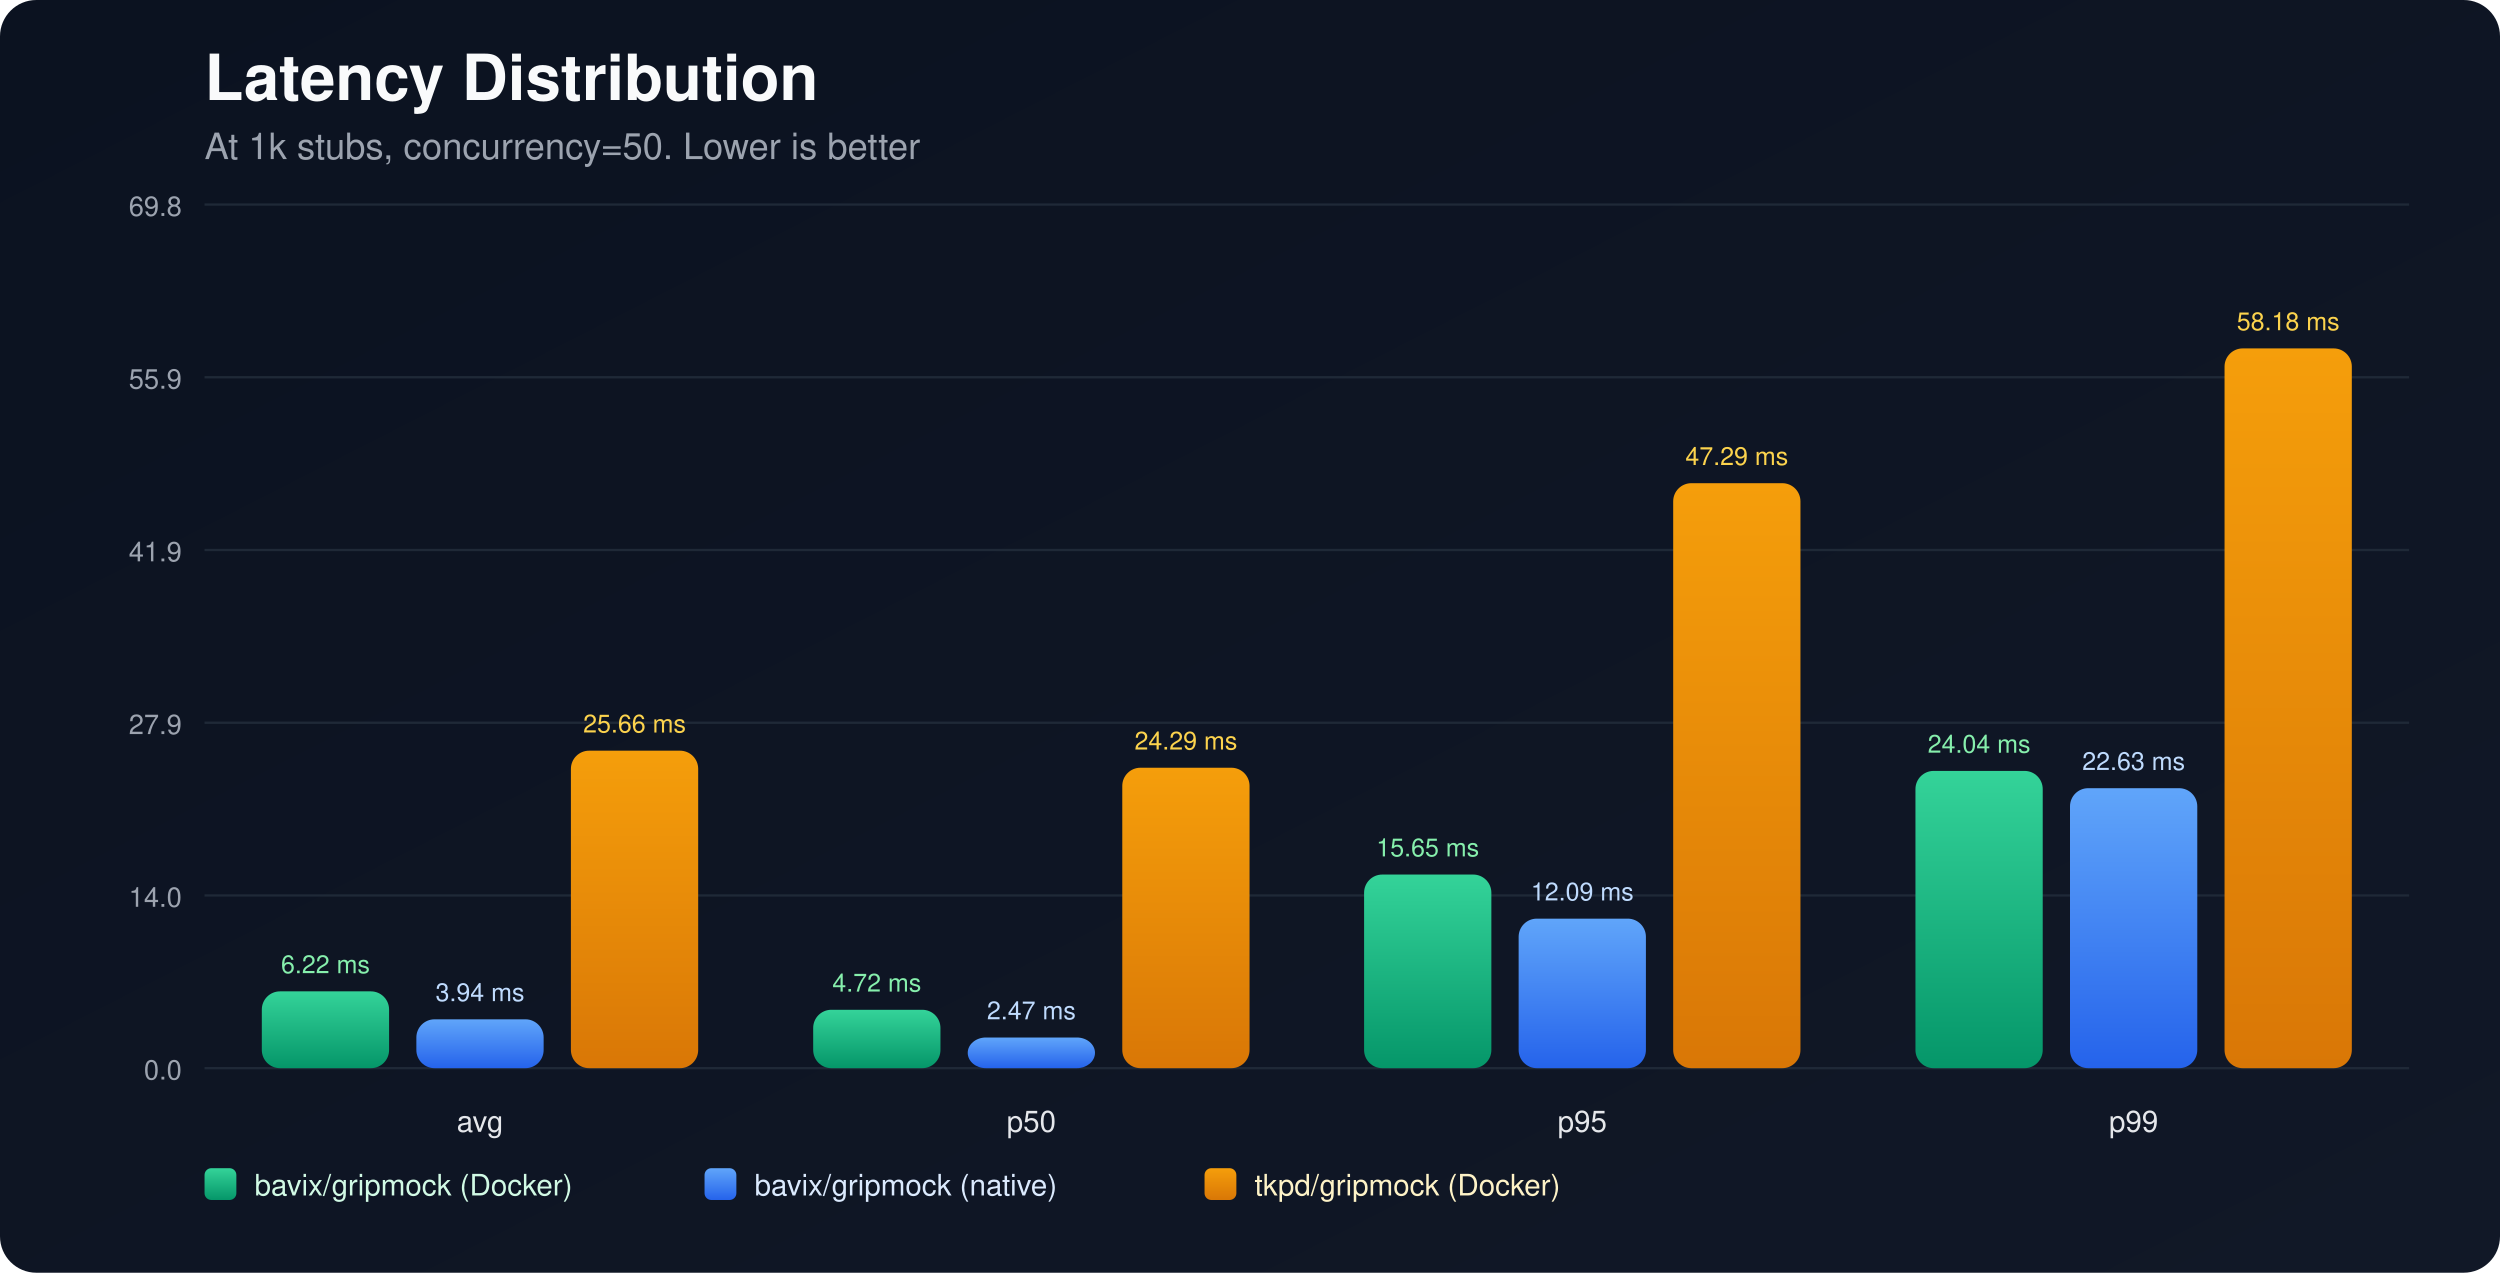
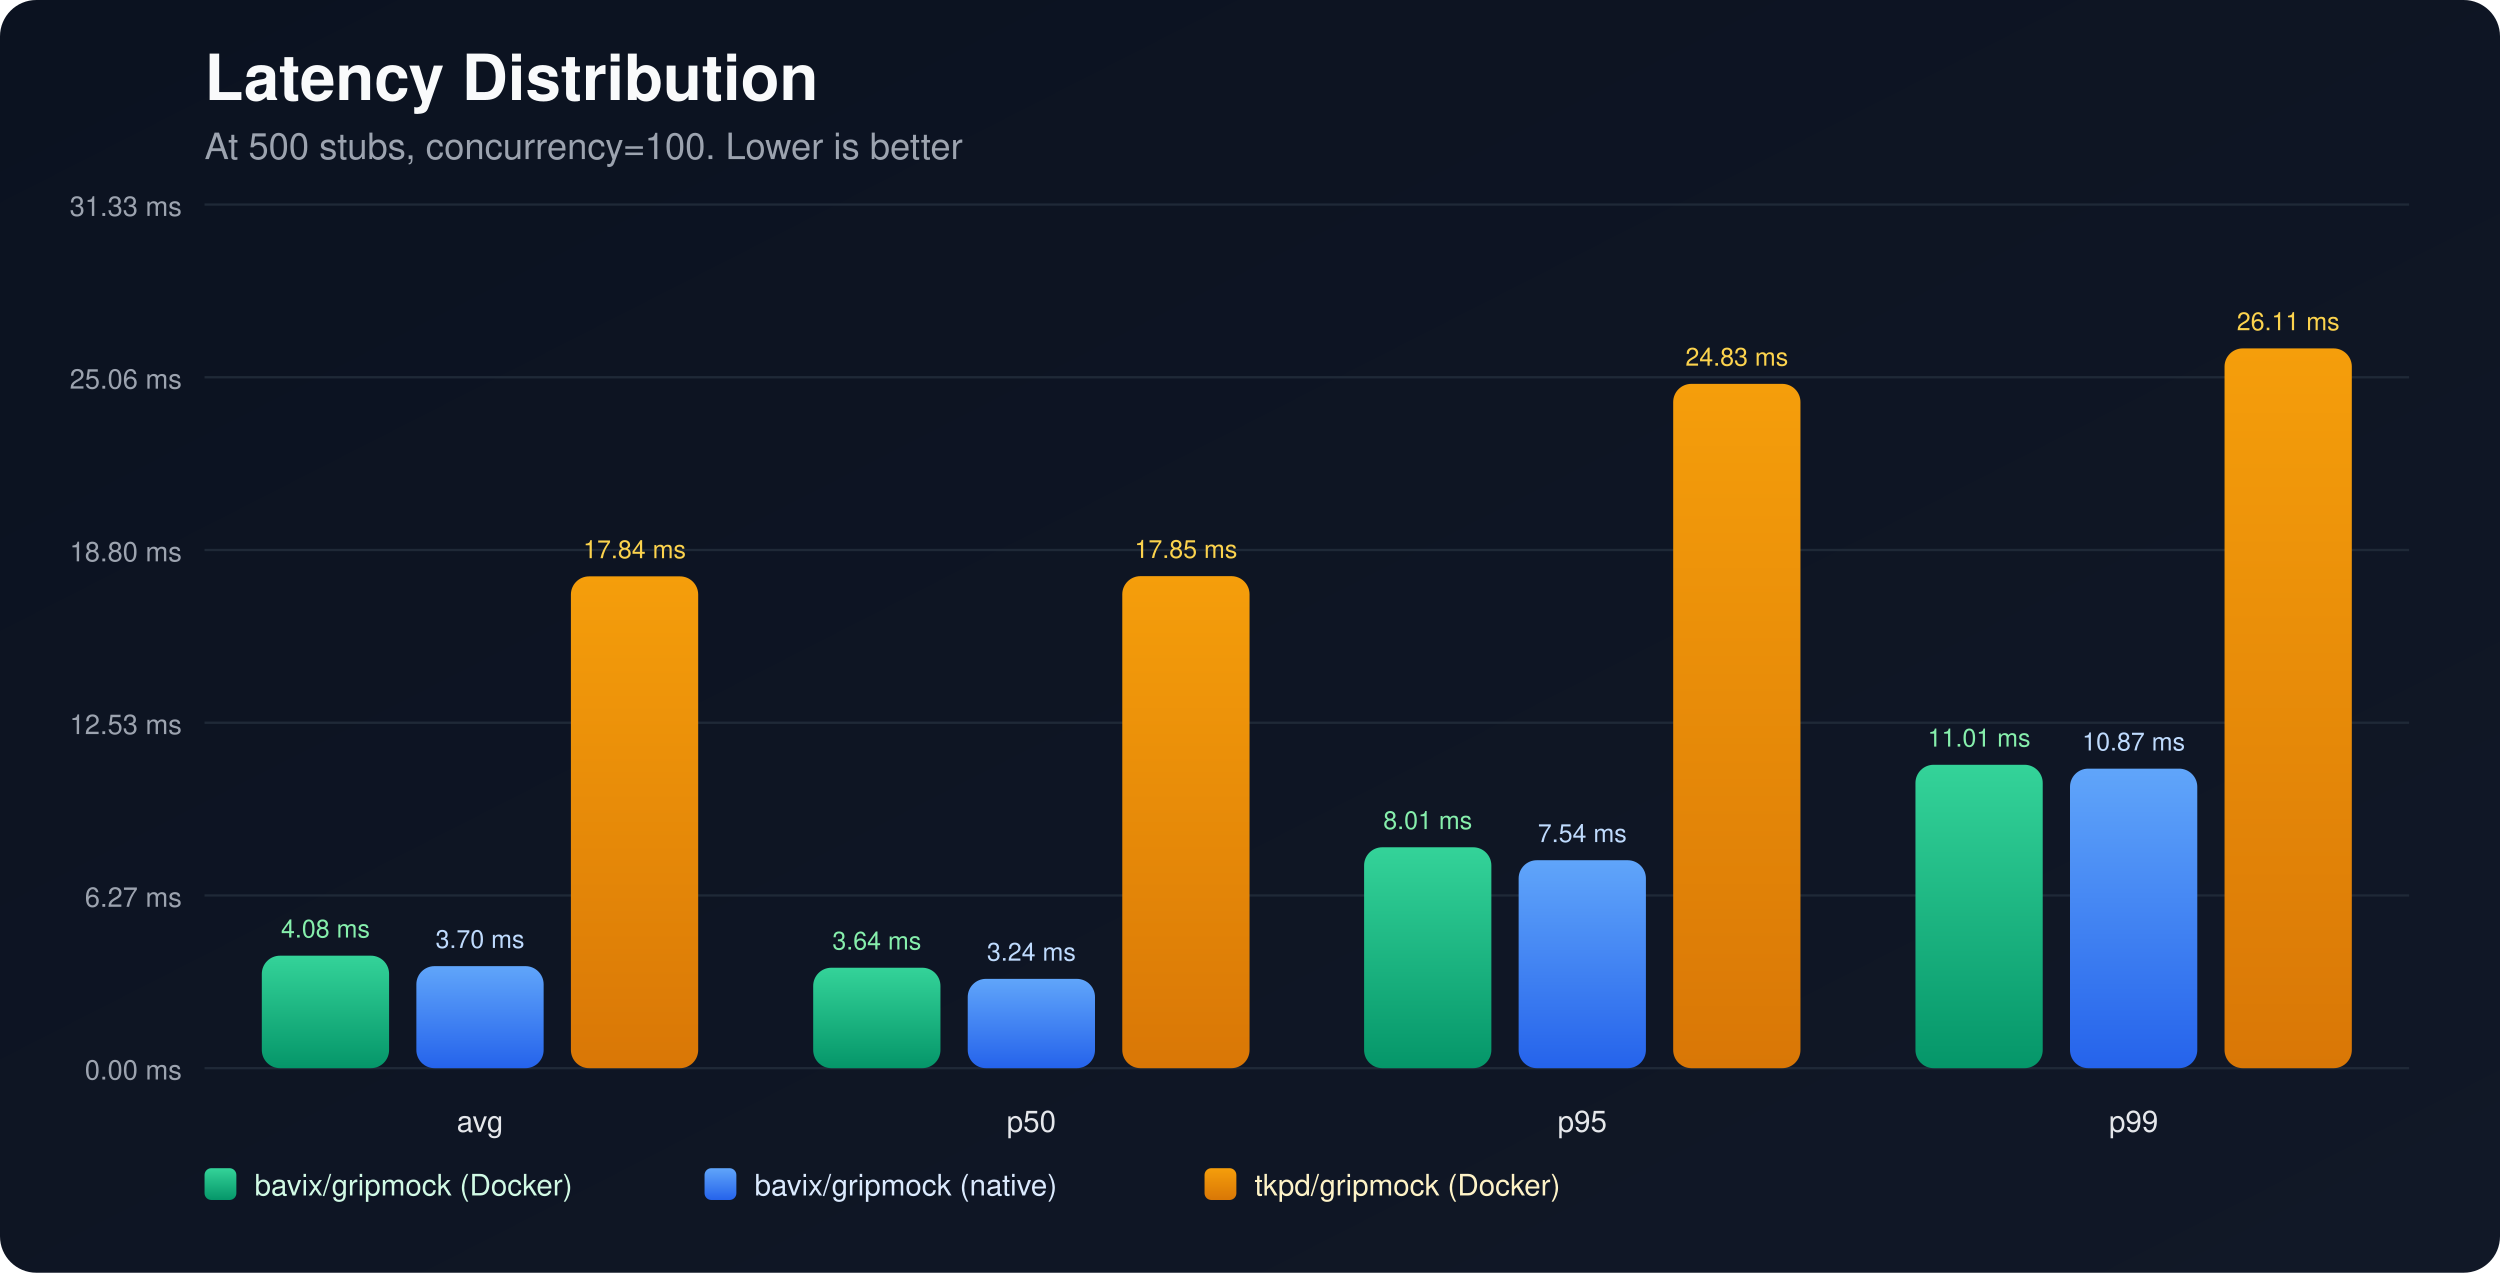
<svg xmlns="http://www.w3.org/2000/svg" width="1100" height="560" viewBox="0 0 1100 560">
  <defs>
    <linearGradient id="bg" x1="0" y1="0" x2="1" y2="1">
      <stop offset="0%" stop-color="#0b1220" />
      <stop offset="100%" stop-color="#111827" />
    </linearGradient>
    <linearGradient id="bavix" x1="0" y1="0" x2="0" y2="1">
      <stop offset="0%" stop-color="#34d399" />
      <stop offset="100%" stop-color="#059669" />
    </linearGradient>
    <linearGradient id="native" x1="0" y1="0" x2="0" y2="1">
      <stop offset="0%" stop-color="#60a5fa" />
      <stop offset="100%" stop-color="#2563eb" />
    </linearGradient>
    <linearGradient id="tkpd" x1="0" y1="0" x2="0" y2="1">
      <stop offset="0%" stop-color="#f59e0b" />
      <stop offset="100%" stop-color="#d97706" />
    </linearGradient>
  </defs>
  <rect x="0" y="0" width="1100" height="560" fill="url(#bg)" rx="16" />
  <text x="90" y="44" fill="#f9fafb" font-size="28" font-family="-apple-system,BlinkMacSystemFont,Segoe UI,Helvetica,Arial,sans-serif" font-weight="700">Latency Distribution</text>
-   <text x="90" y="70" fill="#9ca3af" font-size="16" font-family="-apple-system,BlinkMacSystemFont,Segoe UI,Helvetica,Arial,sans-serif">At 1k stubs, concurrency=50. Lower is better</text>
+   <text x="90" y="70" fill="#9ca3af" font-size="16" font-family="-apple-system,BlinkMacSystemFont,Segoe UI,Helvetica,Arial,sans-serif">At 500 stubs, concurrency=100. Lower is better</text>
  <line x1="90.0" y1="90.0" x2="1060.0" y2="90.0" stroke="#1f2937" stroke-width="1" />
-   <text x="80.0" y="95.0" text-anchor="end" fill="#9ca3af" font-size="12" font-family="-apple-system,BlinkMacSystemFont,Segoe UI,Helvetica,Arial,sans-serif">69.8</text>
+   <text x="80.0" y="95.0" text-anchor="end" fill="#9ca3af" font-size="12" font-family="-apple-system,BlinkMacSystemFont,Segoe UI,Helvetica,Arial,sans-serif">31.33 ms</text>
  <line x1="90.0" y1="166.0" x2="1060.0" y2="166.0" stroke="#1f2937" stroke-width="1" />
-   <text x="80.0" y="171.0" text-anchor="end" fill="#9ca3af" font-size="12" font-family="-apple-system,BlinkMacSystemFont,Segoe UI,Helvetica,Arial,sans-serif">55.9</text>
+   <text x="80.0" y="171.0" text-anchor="end" fill="#9ca3af" font-size="12" font-family="-apple-system,BlinkMacSystemFont,Segoe UI,Helvetica,Arial,sans-serif">25.06 ms</text>
  <line x1="90.0" y1="242.0" x2="1060.0" y2="242.0" stroke="#1f2937" stroke-width="1" />
-   <text x="80.0" y="247.0" text-anchor="end" fill="#9ca3af" font-size="12" font-family="-apple-system,BlinkMacSystemFont,Segoe UI,Helvetica,Arial,sans-serif">41.9</text>
+   <text x="80.0" y="247.0" text-anchor="end" fill="#9ca3af" font-size="12" font-family="-apple-system,BlinkMacSystemFont,Segoe UI,Helvetica,Arial,sans-serif">18.80 ms</text>
  <line x1="90.0" y1="318.0" x2="1060.0" y2="318.0" stroke="#1f2937" stroke-width="1" />
-   <text x="80.0" y="323.0" text-anchor="end" fill="#9ca3af" font-size="12" font-family="-apple-system,BlinkMacSystemFont,Segoe UI,Helvetica,Arial,sans-serif">27.9</text>
+   <text x="80.0" y="323.0" text-anchor="end" fill="#9ca3af" font-size="12" font-family="-apple-system,BlinkMacSystemFont,Segoe UI,Helvetica,Arial,sans-serif">12.53 ms</text>
  <line x1="90.0" y1="394.0" x2="1060.0" y2="394.0" stroke="#1f2937" stroke-width="1" />
-   <text x="80.0" y="399.0" text-anchor="end" fill="#9ca3af" font-size="12" font-family="-apple-system,BlinkMacSystemFont,Segoe UI,Helvetica,Arial,sans-serif">14.0</text>
+   <text x="80.0" y="399.0" text-anchor="end" fill="#9ca3af" font-size="12" font-family="-apple-system,BlinkMacSystemFont,Segoe UI,Helvetica,Arial,sans-serif">6.27 ms</text>
  <line x1="90.0" y1="470.0" x2="1060.0" y2="470.0" stroke="#1f2937" stroke-width="1" />
-   <text x="80.0" y="475.0" text-anchor="end" fill="#9ca3af" font-size="12" font-family="-apple-system,BlinkMacSystemFont,Segoe UI,Helvetica,Arial,sans-serif">0.0</text>
-   <rect x="115.2" y="436.2" width="56.0" height="33.8" fill="url(#bavix)" rx="8" />
-   <text x="143.2" y="428.2" text-anchor="middle" fill="#86efac" font-size="11" font-family="-apple-system,BlinkMacSystemFont,Segoe UI,Helvetica,Arial,sans-serif">6.22 ms</text>
-   <rect x="183.2" y="448.5" width="56.0" height="21.5" fill="url(#native)" rx="8" />
-   <text x="211.2" y="440.5" text-anchor="middle" fill="#bfdbfe" font-size="11" font-family="-apple-system,BlinkMacSystemFont,Segoe UI,Helvetica,Arial,sans-serif">3.94 ms</text>
-   <rect x="251.2" y="330.3" width="56.0" height="139.7" fill="url(#tkpd)" rx="8" />
-   <text x="279.2" y="322.3" text-anchor="middle" fill="#fcd34d" font-size="11" font-family="-apple-system,BlinkMacSystemFont,Segoe UI,Helvetica,Arial,sans-serif">25.66 ms</text>
+   <text x="80.0" y="475.0" text-anchor="end" fill="#9ca3af" font-size="12" font-family="-apple-system,BlinkMacSystemFont,Segoe UI,Helvetica,Arial,sans-serif">0.00 ms</text>
+   <rect x="115.2" y="420.5" width="56.0" height="49.5" fill="url(#bavix)" rx="8" />
+   <text x="143.2" y="412.5" text-anchor="middle" fill="#86efac" font-size="11" font-family="-apple-system,BlinkMacSystemFont,Segoe UI,Helvetica,Arial,sans-serif">4.08 ms</text>
+   <rect x="183.2" y="425.1" width="56.0" height="44.9" fill="url(#native)" rx="8" />
+   <text x="211.2" y="417.1" text-anchor="middle" fill="#bfdbfe" font-size="11" font-family="-apple-system,BlinkMacSystemFont,Segoe UI,Helvetica,Arial,sans-serif">3.70 ms</text>
+   <rect x="251.2" y="253.6" width="56.0" height="216.4" fill="url(#tkpd)" rx="8" />
+   <text x="279.2" y="245.6" text-anchor="middle" fill="#fcd34d" font-size="11" font-family="-apple-system,BlinkMacSystemFont,Segoe UI,Helvetica,Arial,sans-serif">17.84 ms</text>
  <text x="211.2" y="498" text-anchor="middle" fill="#e5e7eb" font-size="13" font-family="-apple-system,BlinkMacSystemFont,Segoe UI,Helvetica,Arial,sans-serif">avg</text>
-   <rect x="357.8" y="444.3" width="56.0" height="25.7" fill="url(#bavix)" rx="8" />
-   <text x="385.8" y="436.3" text-anchor="middle" fill="#86efac" font-size="11" font-family="-apple-system,BlinkMacSystemFont,Segoe UI,Helvetica,Arial,sans-serif">4.72 ms</text>
-   <rect x="425.8" y="456.5" width="56.0" height="13.5" fill="url(#native)" rx="8" />
-   <text x="453.8" y="448.5" text-anchor="middle" fill="#bfdbfe" font-size="11" font-family="-apple-system,BlinkMacSystemFont,Segoe UI,Helvetica,Arial,sans-serif">2.47 ms</text>
-   <rect x="493.8" y="337.8" width="56.0" height="132.2" fill="url(#tkpd)" rx="8" />
-   <text x="521.8" y="329.8" text-anchor="middle" fill="#fcd34d" font-size="11" font-family="-apple-system,BlinkMacSystemFont,Segoe UI,Helvetica,Arial,sans-serif">24.29 ms</text>
+   <rect x="357.8" y="425.8" width="56.0" height="44.2" fill="url(#bavix)" rx="8" />
+   <text x="385.8" y="417.8" text-anchor="middle" fill="#86efac" font-size="11" font-family="-apple-system,BlinkMacSystemFont,Segoe UI,Helvetica,Arial,sans-serif">3.64 ms</text>
+   <rect x="425.8" y="430.7" width="56.0" height="39.3" fill="url(#native)" rx="8" />
+   <text x="453.8" y="422.7" text-anchor="middle" fill="#bfdbfe" font-size="11" font-family="-apple-system,BlinkMacSystemFont,Segoe UI,Helvetica,Arial,sans-serif">3.24 ms</text>
+   <rect x="493.8" y="253.5" width="56.0" height="216.5" fill="url(#tkpd)" rx="8" />
+   <text x="521.8" y="245.5" text-anchor="middle" fill="#fcd34d" font-size="11" font-family="-apple-system,BlinkMacSystemFont,Segoe UI,Helvetica,Arial,sans-serif">17.85 ms</text>
  <text x="453.8" y="498" text-anchor="middle" fill="#e5e7eb" font-size="13" font-family="-apple-system,BlinkMacSystemFont,Segoe UI,Helvetica,Arial,sans-serif">p50</text>
-   <rect x="600.2" y="384.8" width="56.0" height="85.2" fill="url(#bavix)" rx="8" />
-   <text x="628.2" y="376.8" text-anchor="middle" fill="#86efac" font-size="11" font-family="-apple-system,BlinkMacSystemFont,Segoe UI,Helvetica,Arial,sans-serif">15.65 ms</text>
-   <rect x="668.2" y="404.2" width="56.0" height="65.8" fill="url(#native)" rx="8" />
-   <text x="696.2" y="396.2" text-anchor="middle" fill="#bfdbfe" font-size="11" font-family="-apple-system,BlinkMacSystemFont,Segoe UI,Helvetica,Arial,sans-serif">12.09 ms</text>
-   <rect x="736.2" y="212.6" width="56.0" height="257.4" fill="url(#tkpd)" rx="8" />
-   <text x="764.2" y="204.6" text-anchor="middle" fill="#fcd34d" font-size="11" font-family="-apple-system,BlinkMacSystemFont,Segoe UI,Helvetica,Arial,sans-serif">47.29 ms</text>
+   <rect x="600.2" y="372.8" width="56.0" height="97.2" fill="url(#bavix)" rx="8" />
+   <text x="628.2" y="364.8" text-anchor="middle" fill="#86efac" font-size="11" font-family="-apple-system,BlinkMacSystemFont,Segoe UI,Helvetica,Arial,sans-serif">8.01 ms</text>
+   <rect x="668.2" y="378.5" width="56.0" height="91.5" fill="url(#native)" rx="8" />
+   <text x="696.2" y="370.5" text-anchor="middle" fill="#bfdbfe" font-size="11" font-family="-apple-system,BlinkMacSystemFont,Segoe UI,Helvetica,Arial,sans-serif">7.54 ms</text>
+   <rect x="736.2" y="168.9" width="56.0" height="301.1" fill="url(#tkpd)" rx="8" />
+   <text x="764.2" y="160.9" text-anchor="middle" fill="#fcd34d" font-size="11" font-family="-apple-system,BlinkMacSystemFont,Segoe UI,Helvetica,Arial,sans-serif">24.83 ms</text>
  <text x="696.2" y="498" text-anchor="middle" fill="#e5e7eb" font-size="13" font-family="-apple-system,BlinkMacSystemFont,Segoe UI,Helvetica,Arial,sans-serif">p95</text>
-   <rect x="842.8" y="339.2" width="56.0" height="130.8" fill="url(#bavix)" rx="8" />
-   <text x="870.8" y="331.2" text-anchor="middle" fill="#86efac" font-size="11" font-family="-apple-system,BlinkMacSystemFont,Segoe UI,Helvetica,Arial,sans-serif">24.04 ms</text>
-   <rect x="910.8" y="346.8" width="56.0" height="123.2" fill="url(#native)" rx="8" />
-   <text x="938.8" y="338.8" text-anchor="middle" fill="#bfdbfe" font-size="11" font-family="-apple-system,BlinkMacSystemFont,Segoe UI,Helvetica,Arial,sans-serif">22.63 ms</text>
+   <rect x="842.8" y="336.5" width="56.0" height="133.5" fill="url(#bavix)" rx="8" />
+   <text x="870.8" y="328.5" text-anchor="middle" fill="#86efac" font-size="11" font-family="-apple-system,BlinkMacSystemFont,Segoe UI,Helvetica,Arial,sans-serif">11.01 ms</text>
+   <rect x="910.8" y="338.2" width="56.0" height="131.8" fill="url(#native)" rx="8" />
+   <text x="938.8" y="330.2" text-anchor="middle" fill="#bfdbfe" font-size="11" font-family="-apple-system,BlinkMacSystemFont,Segoe UI,Helvetica,Arial,sans-serif">10.87 ms</text>
  <rect x="978.8" y="153.3" width="56.0" height="316.7" fill="url(#tkpd)" rx="8" />
-   <text x="1006.8" y="145.3" text-anchor="middle" fill="#fcd34d" font-size="11" font-family="-apple-system,BlinkMacSystemFont,Segoe UI,Helvetica,Arial,sans-serif">58.18 ms</text>
+   <text x="1006.8" y="145.3" text-anchor="middle" fill="#fcd34d" font-size="11" font-family="-apple-system,BlinkMacSystemFont,Segoe UI,Helvetica,Arial,sans-serif">26.11 ms</text>
  <text x="938.8" y="498" text-anchor="middle" fill="#e5e7eb" font-size="13" font-family="-apple-system,BlinkMacSystemFont,Segoe UI,Helvetica,Arial,sans-serif">p99</text>
  <rect x="90" y="514" width="14" height="14" fill="url(#bavix)" rx="3" />
  <text x="112" y="526" fill="#d1fae5" font-size="13" font-family="-apple-system,BlinkMacSystemFont,Segoe UI,Helvetica,Arial,sans-serif">bavix/gripmock (Docker)</text>
  <rect x="310" y="514" width="14" height="14" fill="url(#native)" rx="3" />
  <text x="332" y="526" fill="#dbeafe" font-size="13" font-family="-apple-system,BlinkMacSystemFont,Segoe UI,Helvetica,Arial,sans-serif">bavix/gripmock (native)</text>
  <rect x="530" y="514" width="14" height="14" fill="url(#tkpd)" rx="3" />
  <text x="552" y="526" fill="#fef3c7" font-size="13" font-family="-apple-system,BlinkMacSystemFont,Segoe UI,Helvetica,Arial,sans-serif">tkpd/gripmock (Docker)</text>
</svg>
